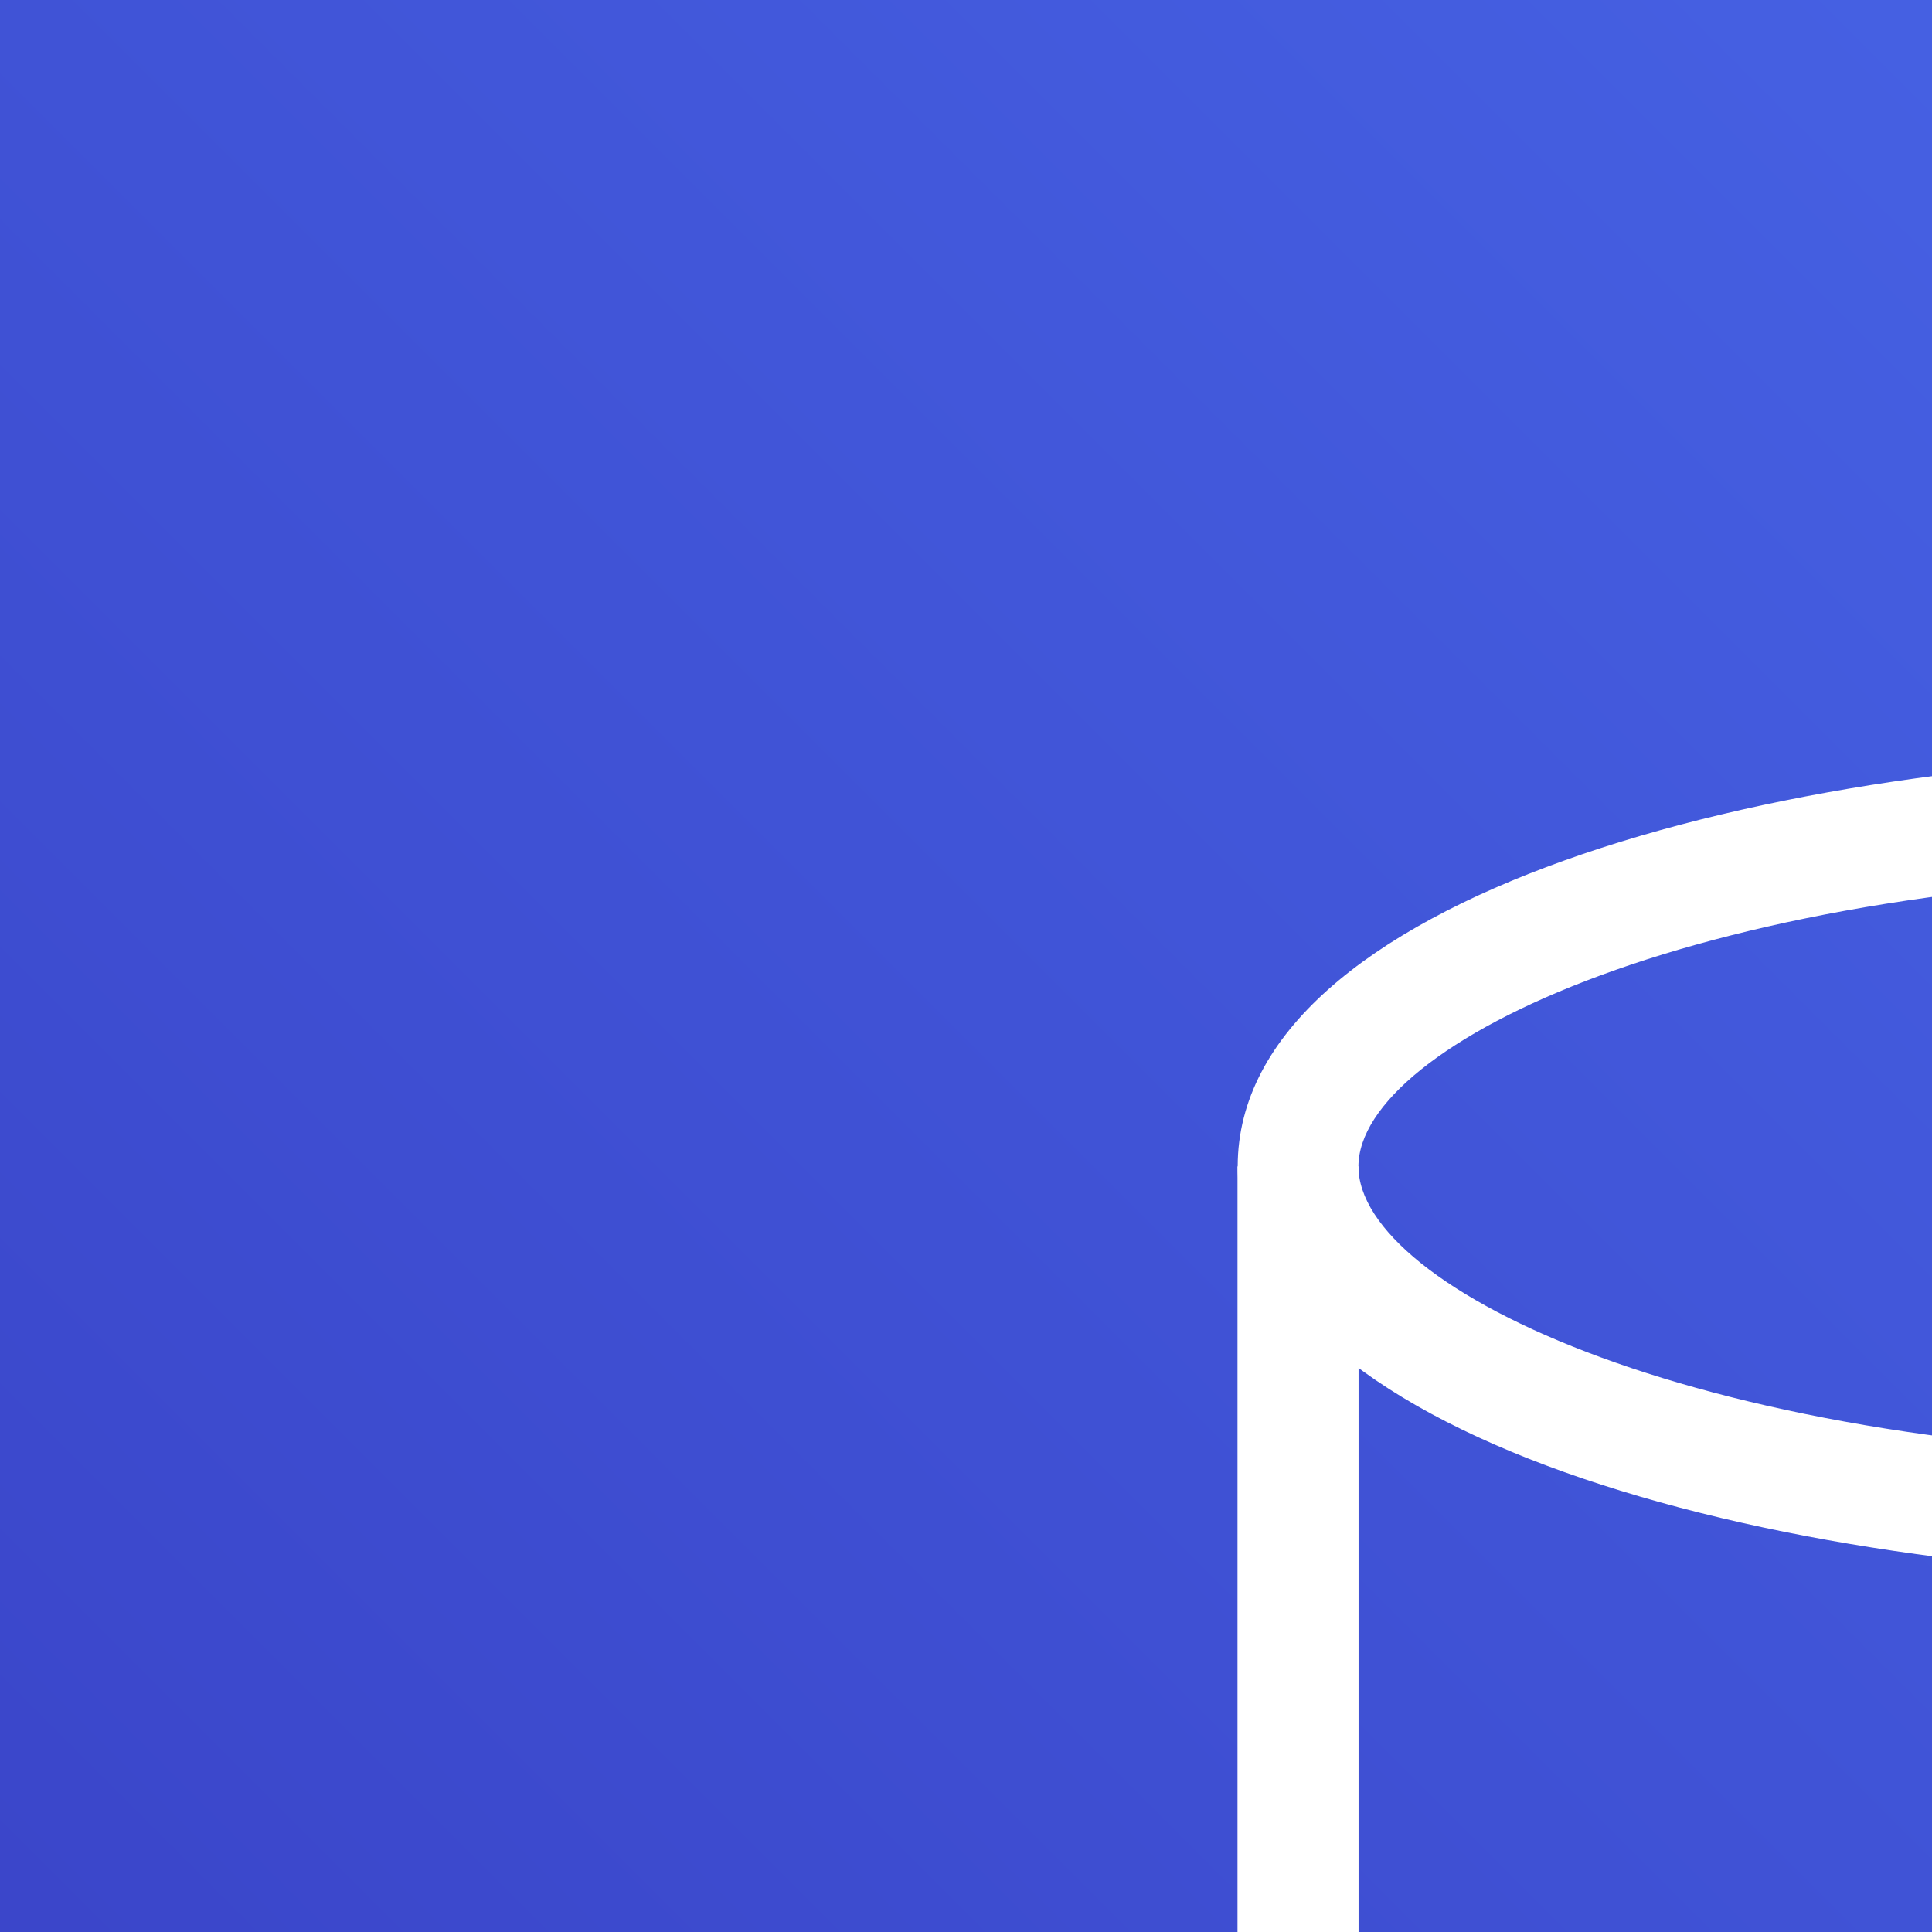
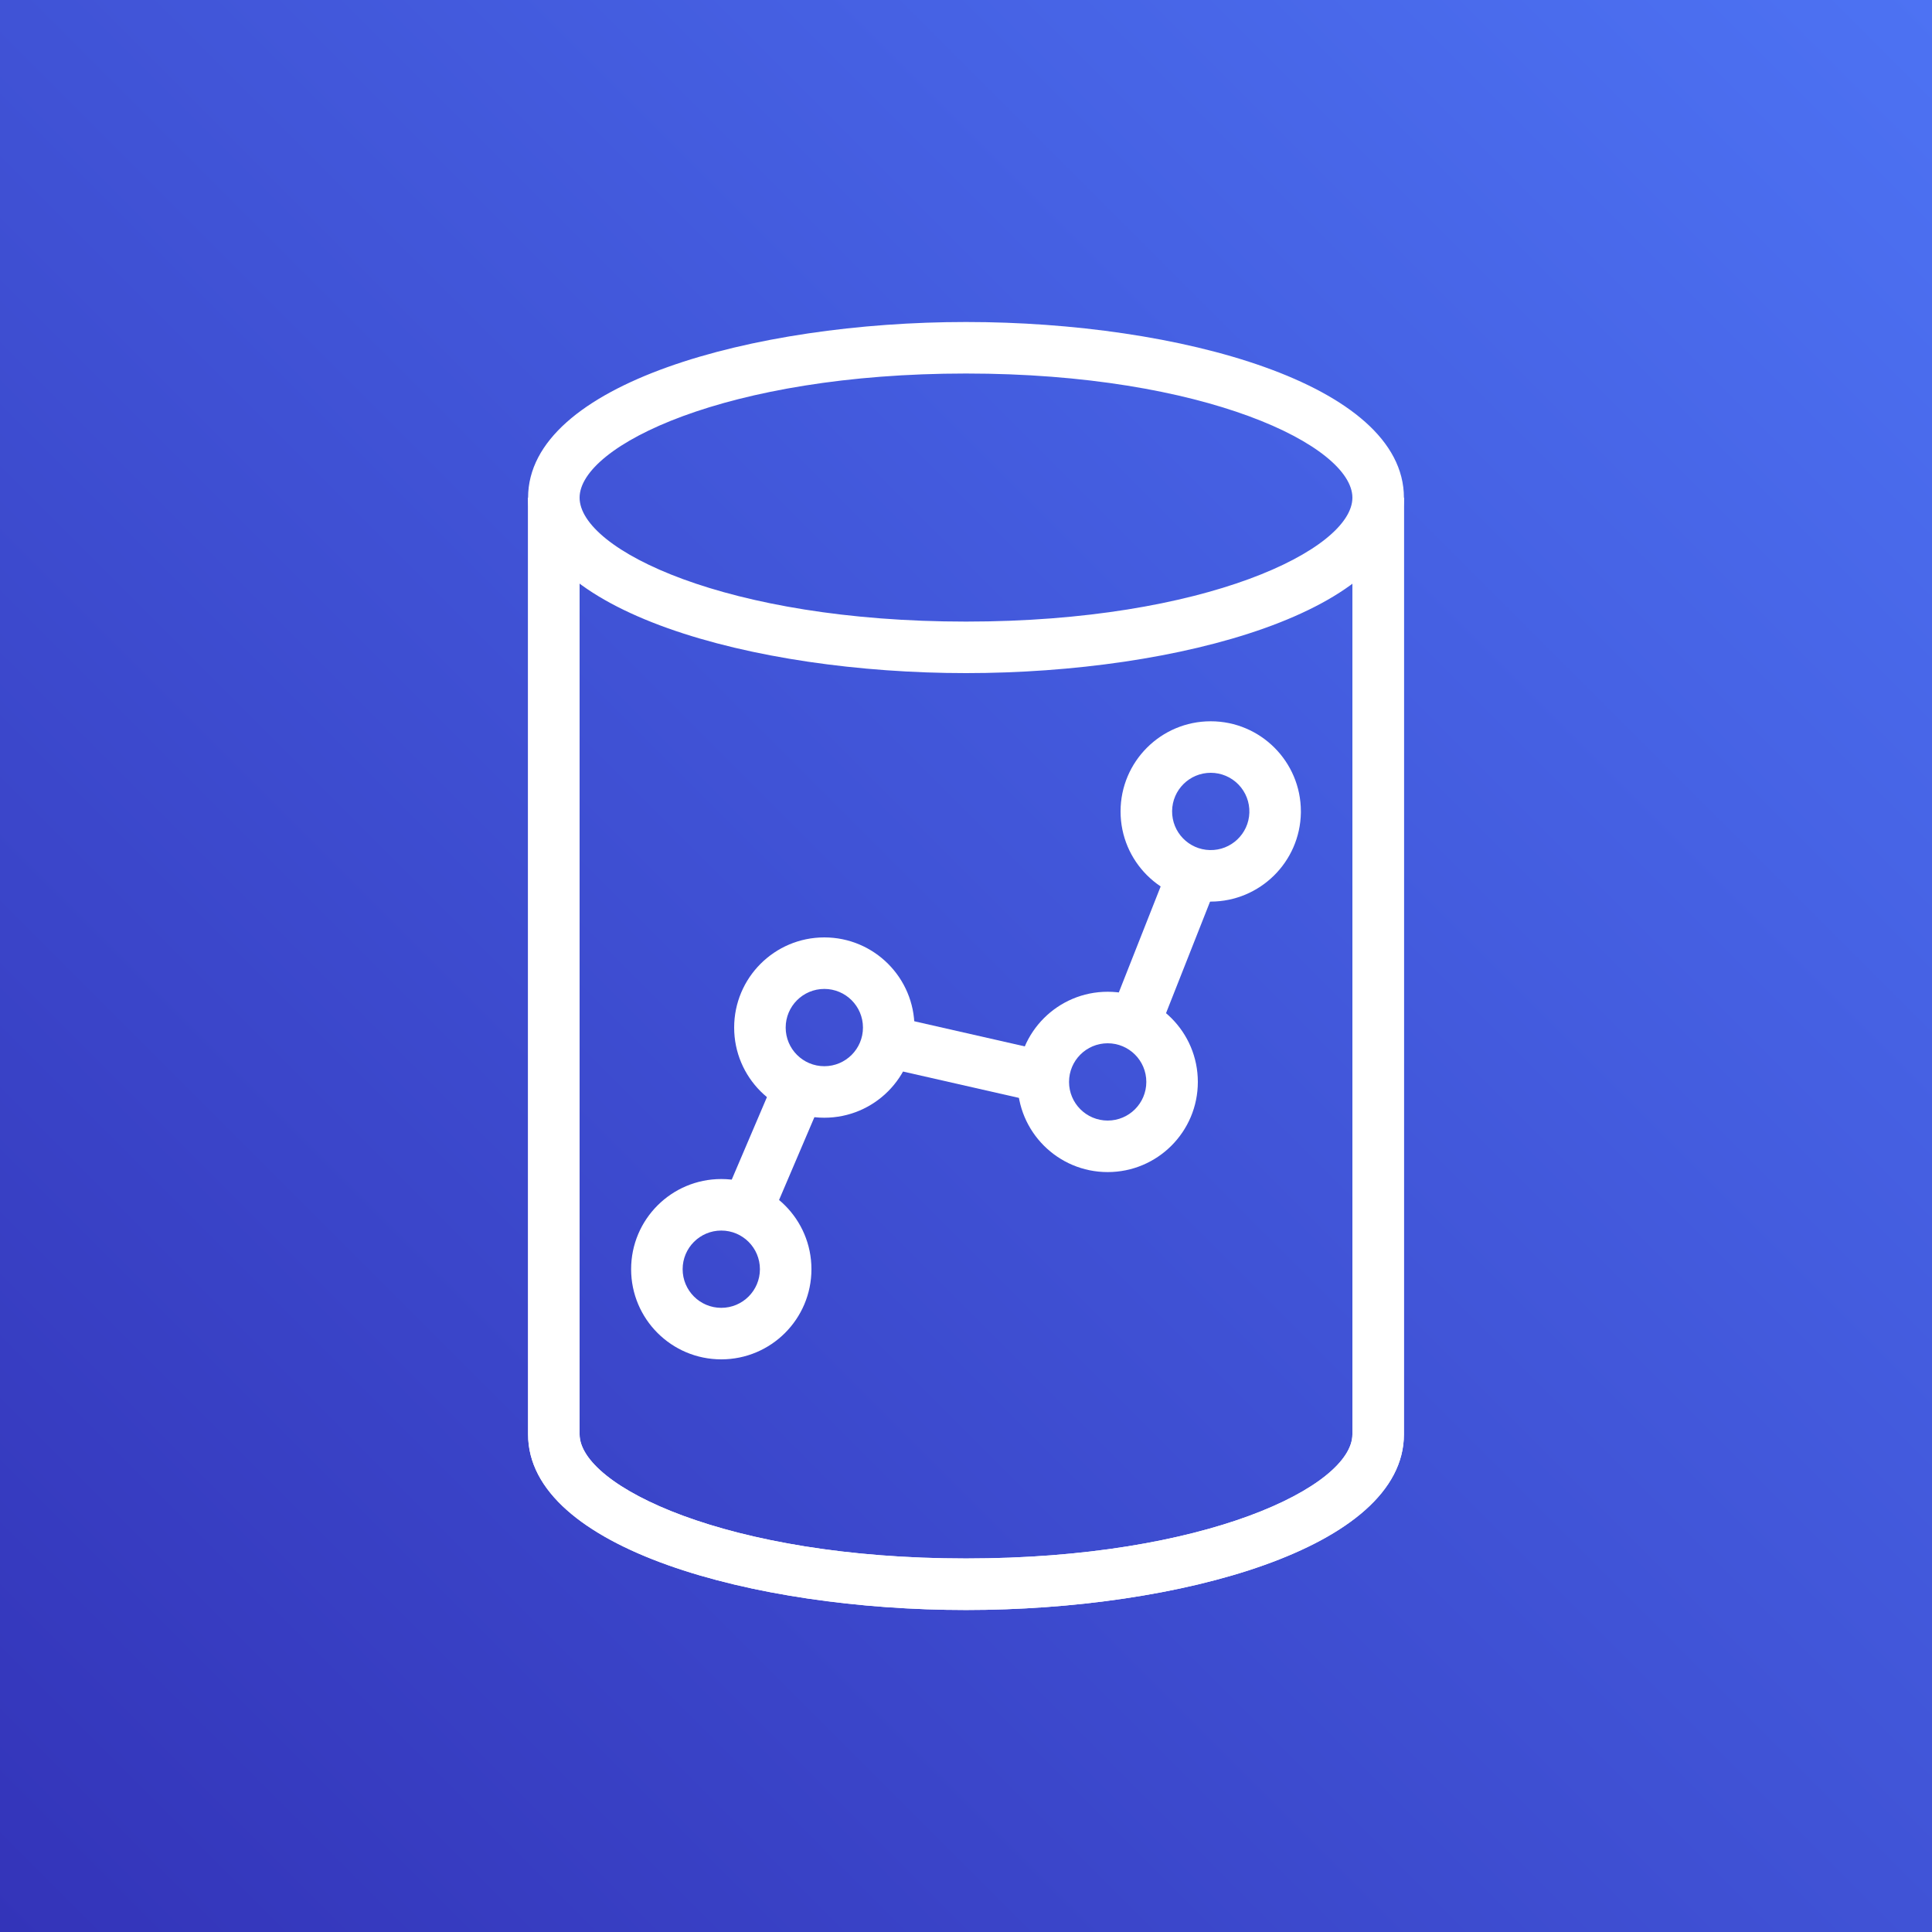
- <svg xmlns="http://www.w3.org/2000/svg" height="32px" width="32px">
+ <svg xmlns="http://www.w3.org/2000/svg" viewBox="0 0 75 75" height="32px" width="32px">
  <defs>
    <style>.cls-1{fill:url(#BlueGradient);}.cls-2{fill:#fff;}</style>
    <linearGradient id="BlueGradient" x1="-15.54" y1="90.54" x2="90.53" y2="-15.53" gradientTransform="translate(0 0)" gradientUnits="userSpaceOnUse">
      <stop offset="0" stop-color="#2e27ad" />
      <stop offset="1" stop-color="#527fff" />
    </linearGradient>
  </defs>
  <g id="Reference">
    <rect id="Blue_Gradient" data-name="Blue Gradient" class="cls-1" width="75" height="75" />
    <g id="Icon_Test" data-name="Icon Test">
      <path class="cls-2" d="M37.5,62.5c-8.24,0-17-2.39-17-6.82V19.32h2V55.68c0,2,5.71,4.82,15,4.82s15-2.8,15-4.82V19.32h2V55.68C54.5,60.11,45.74,62.5,37.5,62.5Z" />
      <path class="cls-2" d="M37.5,62.5c-8.24,0-17-2.39-17-6.82V19.32h2V55.68c0,2,5.71,4.82,15,4.82s15-2.8,15-4.82V19.32h2V55.68C54.5,60.11,45.74,62.5,37.5,62.5Z" />
      <path class="cls-2" d="M37.5,26.13c-8.24,0-17-2.39-17-6.81s8.76-6.82,17-6.82,17,2.39,17,6.82S45.74,26.13,37.5,26.13Zm0-11.63c-9.29,0-15,2.8-15,4.82s5.71,4.81,15,4.81,15-2.8,15-4.81S46.79,14.5,37.5,14.5Z" />
      <rect class="cls-2" x="36.48" y="38.02" width="2" height="6.22" transform="translate(-10.94 68.55) rotate(-77.19)" />
      <rect class="cls-2" x="42.05" y="35.78" width="6.3" height="2" transform="translate(-5.61 65.32) rotate(-68.46)" />
      <rect class="cls-2" x="27.4" y="43.59" width="5.2" height="2" transform="translate(-22.78 54.68) rotate(-66.89)" />
      <path class="cls-2" d="M28,52.77a3.5,3.5,0,1,1,3.5-3.5A3.5,3.5,0,0,1,28,52.77Zm0-5a1.5,1.5,0,1,0,1.5,1.5A1.5,1.5,0,0,0,28,47.77Z" />
      <path class="cls-2" d="M32,43.39a3.5,3.5,0,1,1,3.5-3.5A3.5,3.5,0,0,1,32,43.39Zm0-5a1.5,1.5,0,1,0,1.5,1.5h0A1.5,1.5,0,0,0,32,38.39Z" />
      <path class="cls-2" d="M43,45.5A3.5,3.5,0,1,1,46.5,42,3.5,3.5,0,0,1,43,45.5Zm0-5A1.5,1.5,0,1,0,44.5,42,1.5,1.5,0,0,0,43,40.5Z" />
      <path class="cls-2" d="M47,35a3.5,3.5,0,1,1,3.5-3.5v.05A3.51,3.51,0,0,1,47,35Zm0-5a1.5,1.5,0,1,0,1.5,1.55A1.5,1.5,0,0,0,47,30Z" />
    </g>
  </g>
</svg>
